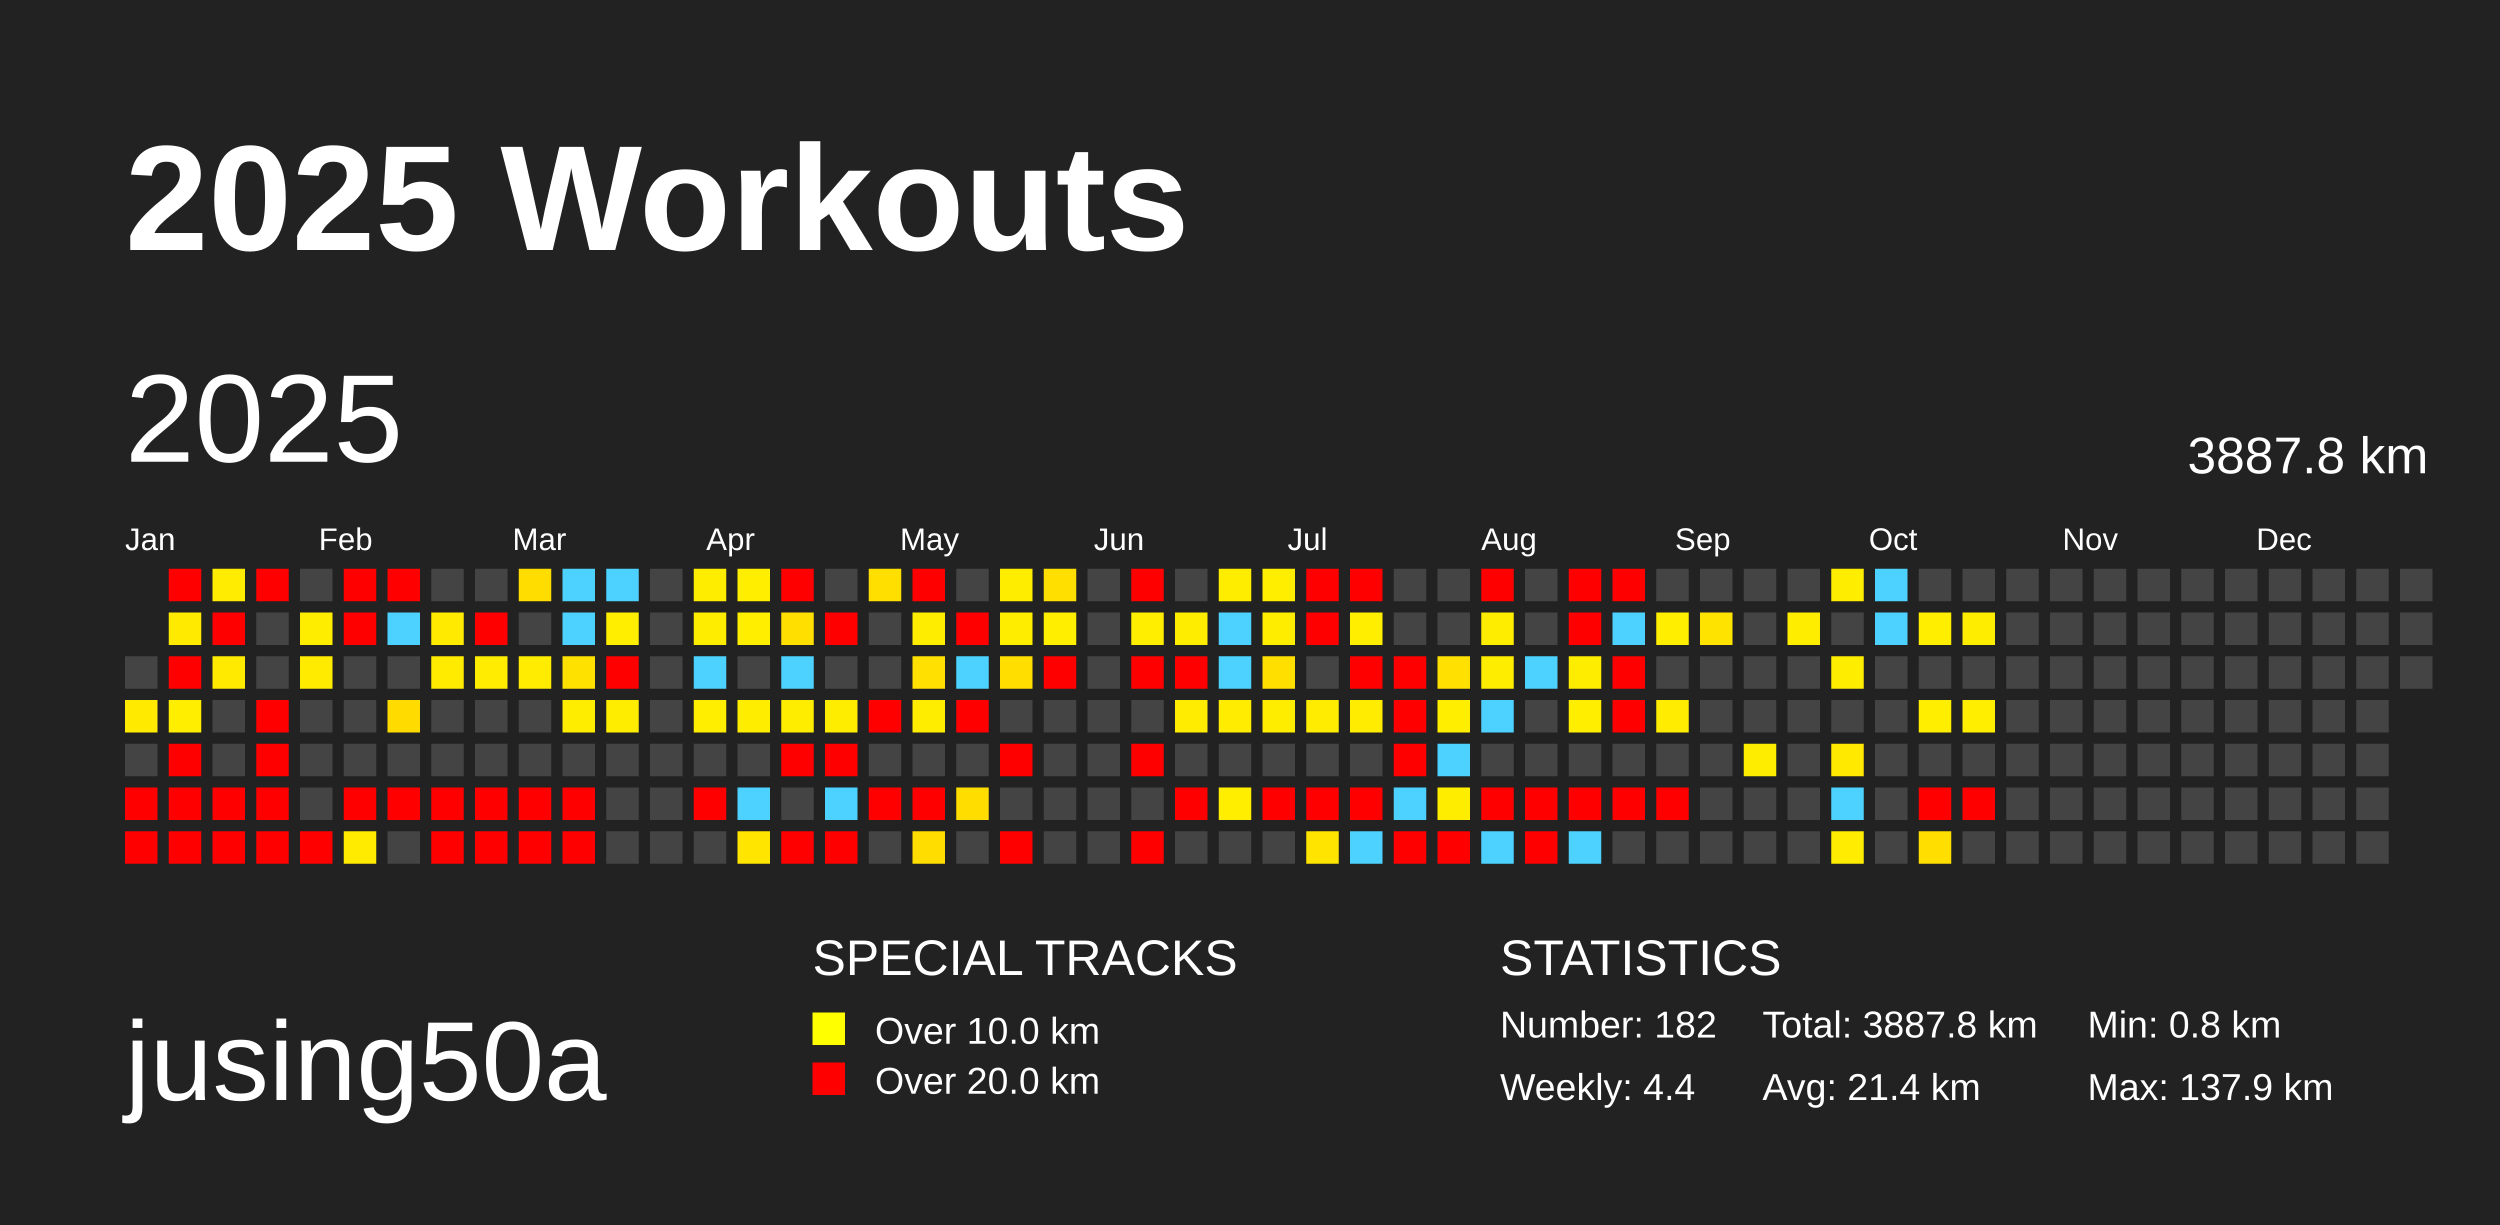
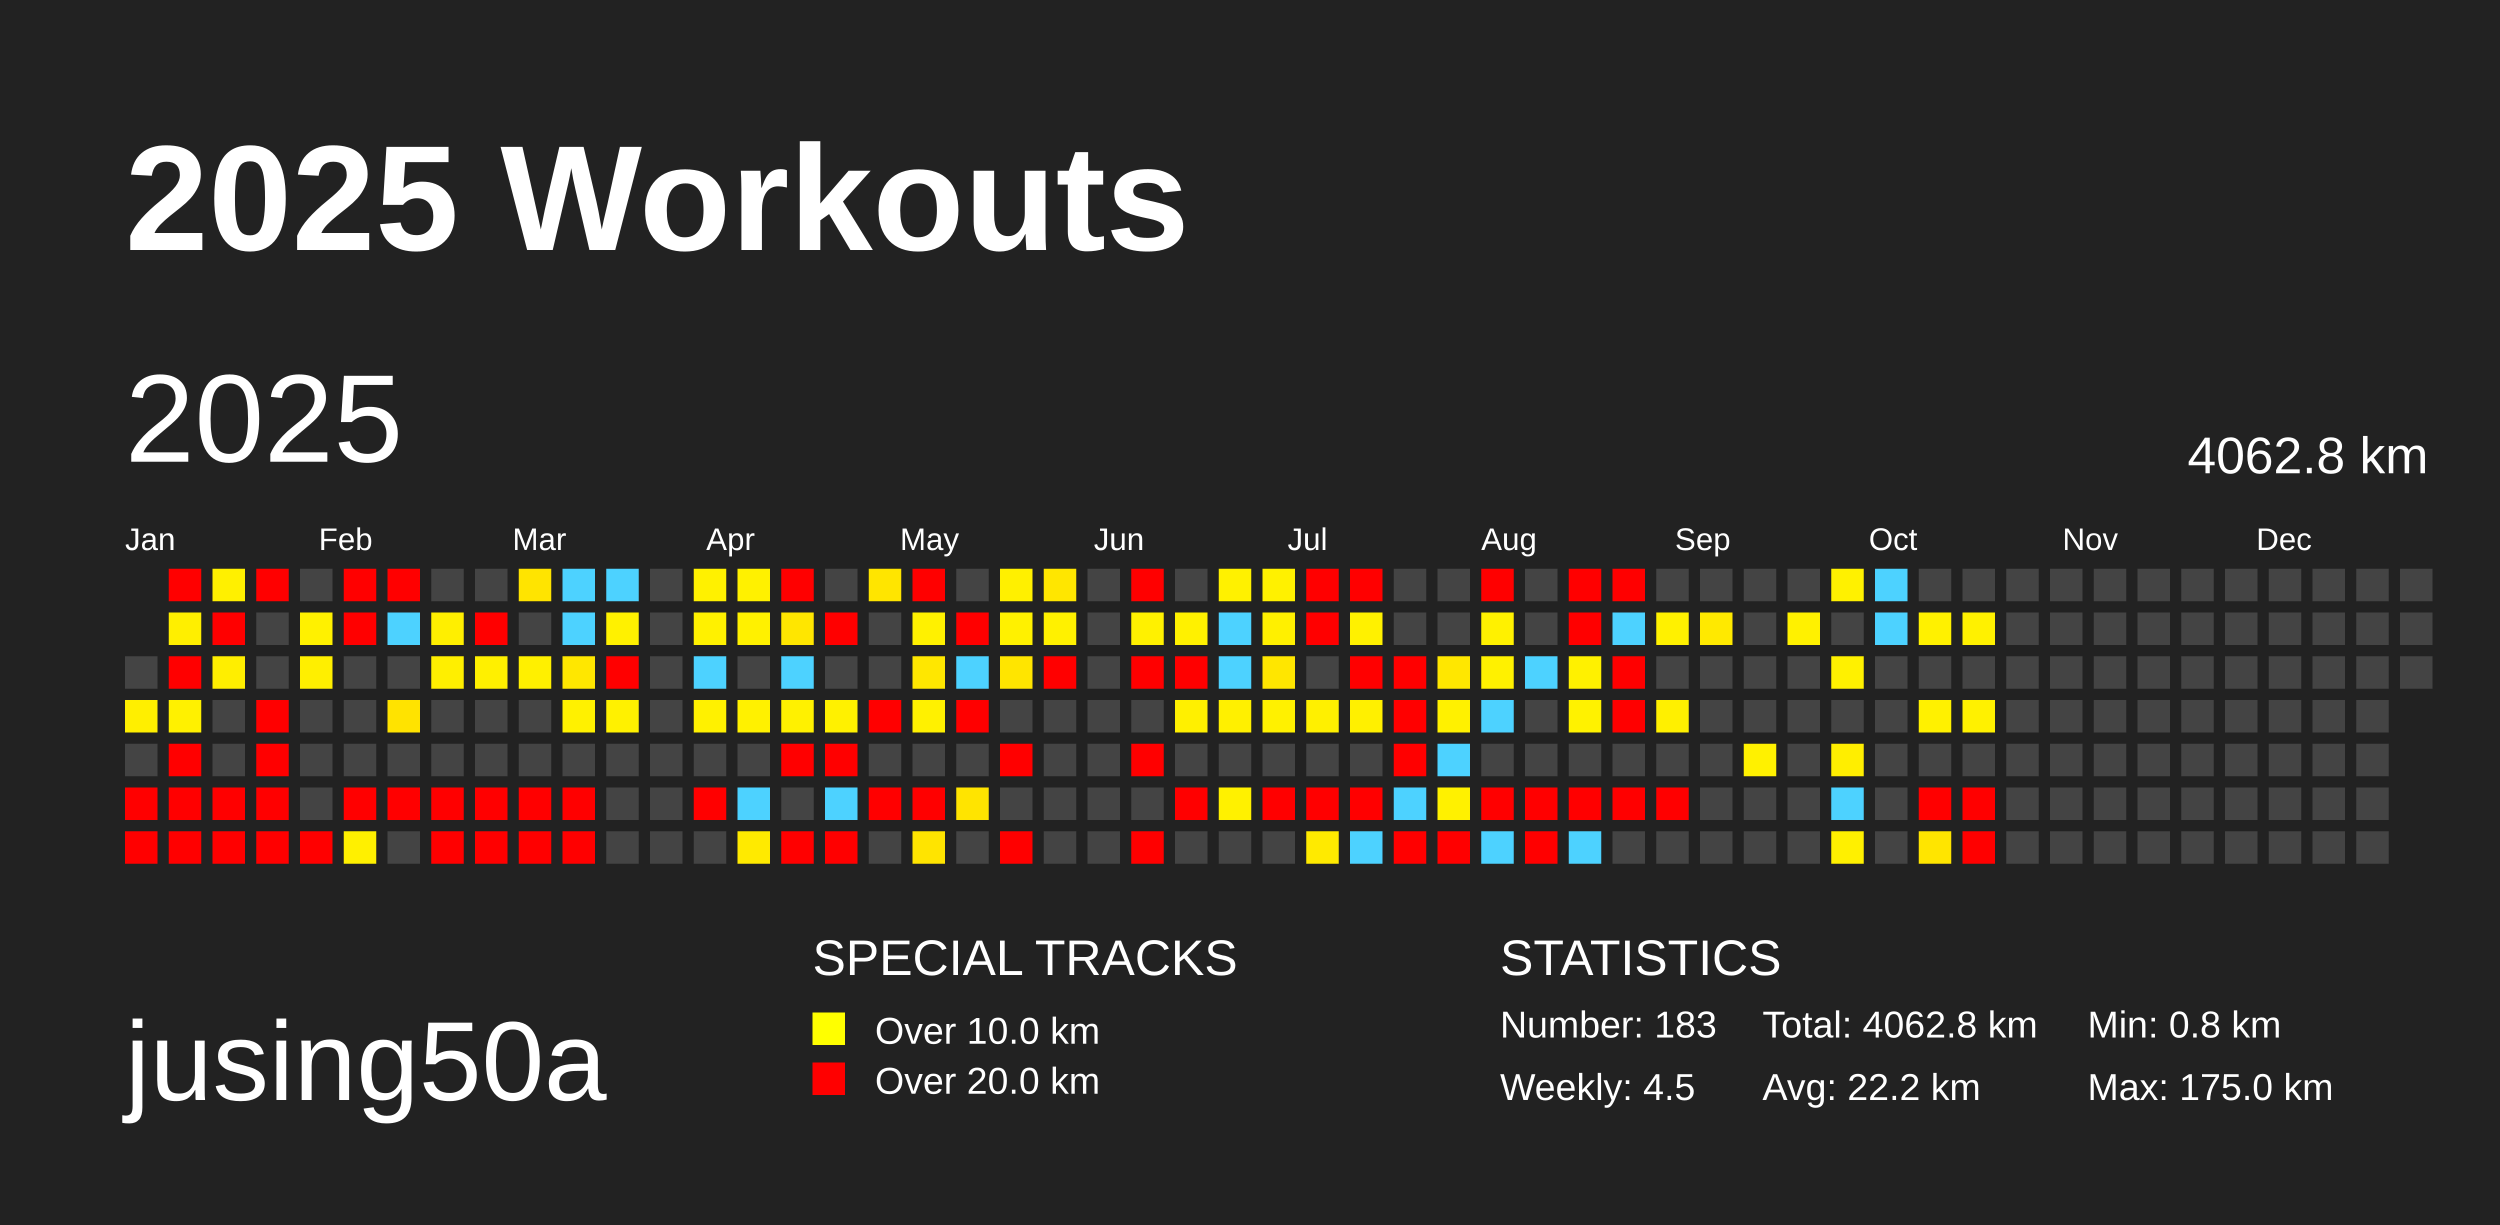
<svg xmlns="http://www.w3.org/2000/svg" baseProfile="full" height="98mm" version="1.1" viewBox="0,0,200,98" width="200mm">
  <defs />
  <rect fill="#222222" height="98" width="200" x="0" y="0" />
  <text fill="#FFFFFF" style="font-size:12px; font-family:Arial; font-weight:bold;" x="10" y="20">2025 Workouts</text>
  <text fill="#FFFFFF" style="font-size:9px; font-family:Arial" x="10" y="88">jusing50a</text>
  <text fill="#FFFFFF" style="font-size:4px; font-family:Arial" x="65" y="78">SPECIAL TRACKS</text>
  <rect fill="yellow" height="2.6" width="2.6" x="65" y="81" />
  <text fill="#FFFFFF" style="font-size:3px; font-family:Arial" x="70" y="83.5">Over 10.0 km</text>
  <rect fill="red" height="2.6" width="2.6" x="65" y="85" />
  <text fill="#FFFFFF" style="font-size:3px; font-family:Arial" x="70" y="87.5">Over 20.0 km</text>
  <text fill="#FFFFFF" style="font-size:4px; font-family:Arial" x="120" y="78">STATISTICS</text>
-   <text fill="#FFFFFF" style="font-size:3px; font-family:Arial" x="120" y="83">Number: 182</text>
-   <text fill="#FFFFFF" style="font-size:3px; font-family:Arial" x="120" y="88">Weekly: 4.4</text>
-   <text fill="#FFFFFF" style="font-size:3px; font-family:Arial" x="141" y="83">Total: 3887.8 km</text>
-   <text fill="#FFFFFF" style="font-size:3px; font-family:Arial" x="141" y="88">Avg: 21.4 km</text>
+   <text fill="#FFFFFF" style="font-size:3px; font-family:Arial" x="120" y="83">Number: 183</text>
+   <text fill="#FFFFFF" style="font-size:3px; font-family:Arial" x="120" y="88">Weekly: 4.5</text>
+   <text fill="#FFFFFF" style="font-size:3px; font-family:Arial" x="141" y="83">Total: 4062.8 km</text>
+   <text fill="#FFFFFF" style="font-size:3px; font-family:Arial" x="141" y="88">Avg: 22.2 km</text>
  <text fill="#FFFFFF" style="font-size:3px; font-family:Arial" x="167" y="83">Min: 0.8 km</text>
-   <text fill="#FFFFFF" style="font-size:3px; font-family:Arial" x="167" y="88">Max: 137.9 km</text>
+   <text fill="#FFFFFF" style="font-size:3px; font-family:Arial" x="167" y="88">Max: 175.0 km</text>
  <text dominant-baseline="hanging" fill="#FFFFFF" style="font-size:10.0px; font-family:Arial;" x="10" y="30">2025</text>
-   <text dominant-baseline="hanging" fill="#FFFFFF" style="font-size:4.125px; font-family:Arial;" x="175" y="35">3887.8 km</text>
+   <text dominant-baseline="hanging" fill="#FFFFFF" style="font-size:4.125px; font-family:Arial;" x="175" y="35">4062.8 km</text>
  <text fill="#FFFFFF" style="font-size:2.5px; font-family:Arial" x="10.0" y="44">Jan</text>
  <text fill="#FFFFFF" style="font-size:2.5px; font-family:Arial" x="25.5" y="44">Feb</text>
  <text fill="#FFFFFF" style="font-size:2.5px; font-family:Arial" x="41.0" y="44">Mar</text>
  <text fill="#FFFFFF" style="font-size:2.5px; font-family:Arial" x="56.5" y="44">Apr</text>
  <text fill="#FFFFFF" style="font-size:2.5px; font-family:Arial" x="72.0" y="44">May</text>
  <text fill="#FFFFFF" style="font-size:2.5px; font-family:Arial" x="87.5" y="44">Jun</text>
  <text fill="#FFFFFF" style="font-size:2.5px; font-family:Arial" x="103.0" y="44">Jul</text>
  <text fill="#FFFFFF" style="font-size:2.5px; font-family:Arial" x="118.5" y="44">Aug</text>
  <text fill="#FFFFFF" style="font-size:2.5px; font-family:Arial" x="134.0" y="44">Sep</text>
  <text fill="#FFFFFF" style="font-size:2.5px; font-family:Arial" x="149.5" y="44">Oct</text>
  <text fill="#FFFFFF" style="font-size:2.5px; font-family:Arial" x="165.0" y="44">Nov</text>
  <text fill="#FFFFFF" style="font-size:2.5px; font-family:Arial" x="180.5" y="44">Dec</text>
  <rect fill="#444444" height="2.6" width="2.6" x="10.0" y="52.5" />
-   <rect fill="#ffea00" height="2.6" width="2.6" x="10.0" y="56.0" />
+   <rect fill="#ffef00" height="2.6" width="2.6" x="10.0" y="56.0" />
  <rect fill="#444444" height="2.6" width="2.6" x="10.0" y="59.5" />
  <rect fill="red" height="2.6" width="2.6" x="10.0" y="63.0" />
  <rect fill="red" height="2.6" width="2.6" x="10.0" y="66.5" />
  <rect fill="red" height="2.6" width="2.6" x="13.5" y="45.5" />
-   <rect fill="#ffea00" height="2.6" width="2.6" x="13.5" y="49.0" />
+   <rect fill="#ffef00" height="2.6" width="2.6" x="13.5" y="49.0" />
  <rect fill="red" height="2.6" width="2.6" x="13.5" y="52.5" />
-   <rect fill="#ffee00" height="2.6" width="2.6" x="13.5" y="56.0" />
+   <rect fill="#fff100" height="2.6" width="2.6" x="13.5" y="56.0" />
  <rect fill="red" height="2.6" width="2.6" x="13.5" y="59.5" />
  <rect fill="red" height="2.6" width="2.6" x="13.5" y="63.0" />
  <rect fill="red" height="2.6" width="2.6" x="13.5" y="66.5" />
-   <rect fill="#ffec00" height="2.6" width="2.6" x="17.0" y="45.5" />
+   <rect fill="#fff000" height="2.6" width="2.6" x="17.0" y="45.5" />
  <rect fill="red" height="2.6" width="2.6" x="17.0" y="49.0" />
-   <rect fill="#ffea00" height="2.6" width="2.6" x="17.0" y="52.5" />
+   <rect fill="#ffee00" height="2.6" width="2.6" x="17.0" y="52.5" />
  <rect fill="#444444" height="2.6" width="2.6" x="17.0" y="56.0" />
  <rect fill="#444444" height="2.6" width="2.6" x="17.0" y="59.5" />
  <rect fill="red" height="2.6" width="2.6" x="17.0" y="63.0" />
  <rect fill="red" height="2.6" width="2.6" x="17.0" y="66.5" />
  <rect fill="red" height="2.6" width="2.6" x="20.5" y="45.5" />
  <rect fill="#444444" height="2.6" width="2.6" x="20.5" y="49.0" />
  <rect fill="#444444" height="2.6" width="2.6" x="20.5" y="52.5" />
  <rect fill="red" height="2.6" width="2.6" x="20.5" y="56.0" />
  <rect fill="red" height="2.6" width="2.6" x="20.5" y="59.5" />
  <rect fill="red" height="2.6" width="2.6" x="20.5" y="63.0" />
  <rect fill="red" height="2.6" width="2.6" x="20.5" y="66.5" />
  <rect fill="#444444" height="2.6" width="2.6" x="24.0" y="45.5" />
-   <rect fill="#ffed00" height="2.6" width="2.6" x="24.0" y="49.0" />
-   <rect fill="#ffeb00" height="2.6" width="2.6" x="24.0" y="52.5" />
+   <rect fill="#fff100" height="2.6" width="2.6" x="24.0" y="49.0" />
+   <rect fill="#ffef00" height="2.6" width="2.6" x="24.0" y="52.5" />
  <rect fill="#444444" height="2.6" width="2.6" x="24.0" y="56.0" />
  <rect fill="#444444" height="2.6" width="2.6" x="24.0" y="59.5" />
  <rect fill="#444444" height="2.6" width="2.6" x="24.0" y="63.0" />
  <rect fill="red" height="2.6" width="2.6" x="24.0" y="66.5" />
  <rect fill="red" height="2.6" width="2.6" x="27.5" y="45.5" />
  <rect fill="red" height="2.6" width="2.6" x="27.5" y="49.0" />
  <rect fill="#444444" height="2.6" width="2.6" x="27.5" y="52.5" />
  <rect fill="#444444" height="2.6" width="2.6" x="27.5" y="56.0" />
  <rect fill="#444444" height="2.6" width="2.6" x="27.5" y="59.5" />
  <rect fill="red" height="2.6" width="2.6" x="27.5" y="63.0" />
-   <rect fill="#ffeb00" height="2.6" width="2.6" x="27.5" y="66.5" />
+   <rect fill="#fff000" height="2.6" width="2.6" x="27.5" y="66.5" />
  <rect fill="red" height="2.6" width="2.6" x="31.0" y="45.5" />
  <rect fill="#4dd2ff" height="2.6" width="2.6" x="31.0" y="49.0" />
  <rect fill="#444444" height="2.6" width="2.6" x="31.0" y="52.5" />
-   <rect fill="#ffdb00" height="2.6" width="2.6" x="31.0" y="56.0" />
+   <rect fill="#ffe300" height="2.6" width="2.6" x="31.0" y="56.0" />
  <rect fill="#444444" height="2.6" width="2.6" x="31.0" y="59.5" />
  <rect fill="red" height="2.6" width="2.6" x="31.0" y="63.0" />
  <rect fill="#444444" height="2.6" width="2.6" x="31.0" y="66.5" />
  <rect fill="#444444" height="2.6" width="2.6" x="34.5" y="45.5" />
-   <rect fill="#ffea00" height="2.6" width="2.6" x="34.5" y="49.0" />
-   <rect fill="#ffeb00" height="2.6" width="2.6" x="34.5" y="52.5" />
+   <rect fill="#ffef00" height="2.6" width="2.6" x="34.5" y="49.0" />
+   <rect fill="#ffef00" height="2.6" width="2.6" x="34.5" y="52.5" />
  <rect fill="#444444" height="2.6" width="2.6" x="34.5" y="56.0" />
  <rect fill="#444444" height="2.6" width="2.6" x="34.5" y="59.5" />
  <rect fill="red" height="2.6" width="2.6" x="34.5" y="63.0" />
  <rect fill="red" height="2.6" width="2.6" x="34.5" y="66.5" />
  <rect fill="#444444" height="2.6" width="2.6" x="38.0" y="45.5" />
  <rect fill="red" height="2.6" width="2.6" x="38.0" y="49.0" />
-   <rect fill="#ffec00" height="2.6" width="2.6" x="38.0" y="52.5" />
+   <rect fill="#fff000" height="2.6" width="2.6" x="38.0" y="52.5" />
  <rect fill="#444444" height="2.6" width="2.6" x="38.0" y="56.0" />
  <rect fill="#444444" height="2.6" width="2.6" x="38.0" y="59.5" />
  <rect fill="red" height="2.6" width="2.6" x="38.0" y="63.0" />
  <rect fill="red" height="2.6" width="2.6" x="38.0" y="66.5" />
-   <rect fill="#ffdd00" height="2.6" width="2.6" x="41.5" y="45.5" />
+   <rect fill="#ffe400" height="2.6" width="2.6" x="41.5" y="45.5" />
  <rect fill="#444444" height="2.6" width="2.6" x="41.5" y="49.0" />
-   <rect fill="#ffec00" height="2.6" width="2.6" x="41.5" y="52.5" />
+   <rect fill="#fff000" height="2.6" width="2.6" x="41.5" y="52.5" />
  <rect fill="#444444" height="2.6" width="2.6" x="41.5" y="56.0" />
  <rect fill="#444444" height="2.6" width="2.6" x="41.5" y="59.5" />
  <rect fill="red" height="2.6" width="2.6" x="41.5" y="63.0" />
  <rect fill="red" height="2.6" width="2.6" x="41.5" y="66.5" />
  <rect fill="#4dd2ff" height="2.6" width="2.6" x="45.0" y="45.5" />
  <rect fill="#4dd2ff" height="2.6" width="2.6" x="45.0" y="49.0" />
-   <rect fill="#ffe100" height="2.6" width="2.6" x="45.0" y="52.5" />
-   <rect fill="#ffed00" height="2.6" width="2.6" x="45.0" y="56.0" />
+   <rect fill="#ffe700" height="2.6" width="2.6" x="45.0" y="52.5" />
+   <rect fill="#fff100" height="2.6" width="2.6" x="45.0" y="56.0" />
  <rect fill="#444444" height="2.6" width="2.6" x="45.0" y="59.5" />
  <rect fill="red" height="2.6" width="2.6" x="45.0" y="63.0" />
  <rect fill="red" height="2.6" width="2.6" x="45.0" y="66.5" />
  <rect fill="#4dd2ff" height="2.6" width="2.6" x="48.5" y="45.5" />
-   <rect fill="#ffee00" height="2.6" width="2.6" x="48.5" y="49.0" />
+   <rect fill="#fff100" height="2.6" width="2.6" x="48.5" y="49.0" />
  <rect fill="red" height="2.6" width="2.6" x="48.5" y="52.5" />
-   <rect fill="#ffed00" height="2.6" width="2.6" x="48.5" y="56.0" />
+   <rect fill="#fff100" height="2.6" width="2.6" x="48.5" y="56.0" />
  <rect fill="#444444" height="2.6" width="2.6" x="48.5" y="59.5" />
  <rect fill="#444444" height="2.6" width="2.6" x="48.5" y="63.0" />
  <rect fill="#444444" height="2.6" width="2.6" x="48.5" y="66.5" />
  <rect fill="#444444" height="2.6" width="2.6" x="52.0" y="45.5" />
  <rect fill="#444444" height="2.6" width="2.6" x="52.0" y="49.0" />
  <rect fill="#444444" height="2.6" width="2.6" x="52.0" y="52.5" />
  <rect fill="#444444" height="2.6" width="2.6" x="52.0" y="56.0" />
  <rect fill="#444444" height="2.6" width="2.6" x="52.0" y="59.5" />
  <rect fill="#444444" height="2.6" width="2.6" x="52.0" y="63.0" />
  <rect fill="#444444" height="2.6" width="2.6" x="52.0" y="66.5" />
-   <rect fill="#ffed00" height="2.6" width="2.6" x="55.5" y="45.5" />
-   <rect fill="#ffed00" height="2.6" width="2.6" x="55.5" y="49.0" />
+   <rect fill="#fff100" height="2.6" width="2.6" x="55.5" y="45.5" />
+   <rect fill="#fff100" height="2.6" width="2.6" x="55.5" y="49.0" />
  <rect fill="#4dd2ff" height="2.6" width="2.6" x="55.5" y="52.5" />
-   <rect fill="#ffee00" height="2.6" width="2.6" x="55.5" y="56.0" />
+   <rect fill="#fff100" height="2.6" width="2.6" x="55.5" y="56.0" />
  <rect fill="#444444" height="2.6" width="2.6" x="55.5" y="59.5" />
  <rect fill="red" height="2.6" width="2.6" x="55.5" y="63.0" />
  <rect fill="#444444" height="2.6" width="2.6" x="55.5" y="66.5" />
-   <rect fill="#ffee00" height="2.6" width="2.6" x="59.0" y="45.5" />
-   <rect fill="#ffee00" height="2.6" width="2.6" x="59.0" y="49.0" />
+   <rect fill="#fff100" height="2.6" width="2.6" x="59.0" y="45.5" />
+   <rect fill="#fff100" height="2.6" width="2.6" x="59.0" y="49.0" />
  <rect fill="#444444" height="2.6" width="2.6" x="59.0" y="52.5" />
-   <rect fill="#ffed00" height="2.6" width="2.6" x="59.0" y="56.0" />
+   <rect fill="#fff100" height="2.6" width="2.6" x="59.0" y="56.0" />
  <rect fill="#444444" height="2.6" width="2.6" x="59.0" y="59.5" />
  <rect fill="#4dd2ff" height="2.6" width="2.6" x="59.0" y="63.0" />
-   <rect fill="#ffe500" height="2.6" width="2.6" x="59.0" y="66.5" />
+   <rect fill="#ffea00" height="2.6" width="2.6" x="59.0" y="66.5" />
  <rect fill="red" height="2.6" width="2.6" x="62.5" y="45.5" />
-   <rect fill="#ffdf00" height="2.6" width="2.6" x="62.5" y="49.0" />
+   <rect fill="#ffe600" height="2.6" width="2.6" x="62.5" y="49.0" />
  <rect fill="#4dd2ff" height="2.6" width="2.6" x="62.5" y="52.5" />
-   <rect fill="#ffed00" height="2.6" width="2.6" x="62.5" y="56.0" />
+   <rect fill="#fff100" height="2.6" width="2.6" x="62.5" y="56.0" />
  <rect fill="red" height="2.6" width="2.6" x="62.5" y="59.5" />
  <rect fill="#444444" height="2.6" width="2.6" x="62.5" y="63.0" />
  <rect fill="red" height="2.6" width="2.6" x="62.5" y="66.5" />
  <rect fill="#444444" height="2.6" width="2.6" x="66.0" y="45.5" />
  <rect fill="red" height="2.6" width="2.6" x="66.0" y="49.0" />
  <rect fill="#444444" height="2.6" width="2.6" x="66.0" y="52.5" />
-   <rect fill="#ffed00" height="2.6" width="2.6" x="66.0" y="56.0" />
+   <rect fill="#fff100" height="2.6" width="2.6" x="66.0" y="56.0" />
  <rect fill="red" height="2.6" width="2.6" x="66.0" y="59.5" />
  <rect fill="#4dd2ff" height="2.6" width="2.6" x="66.0" y="63.0" />
  <rect fill="red" height="2.6" width="2.6" x="66.0" y="66.5" />
-   <rect fill="#ffdf00" height="2.6" width="2.6" x="69.5" y="45.5" />
+   <rect fill="#ffe500" height="2.6" width="2.6" x="69.5" y="45.5" />
  <rect fill="#444444" height="2.6" width="2.6" x="69.5" y="49.0" />
  <rect fill="#444444" height="2.6" width="2.6" x="69.5" y="52.5" />
  <rect fill="red" height="2.6" width="2.6" x="69.5" y="56.0" />
  <rect fill="#444444" height="2.6" width="2.6" x="69.5" y="59.5" />
  <rect fill="red" height="2.6" width="2.6" x="69.5" y="63.0" />
  <rect fill="#444444" height="2.6" width="2.6" x="69.5" y="66.5" />
  <rect fill="red" height="2.6" width="2.6" x="73.0" y="45.5" />
-   <rect fill="#ffed00" height="2.6" width="2.6" x="73.0" y="49.0" />
-   <rect fill="#ffe000" height="2.6" width="2.6" x="73.0" y="52.5" />
-   <rect fill="#ffed00" height="2.6" width="2.6" x="73.0" y="56.0" />
+   <rect fill="#fff100" height="2.6" width="2.6" x="73.0" y="49.0" />
+   <rect fill="#ffe700" height="2.6" width="2.6" x="73.0" y="52.5" />
+   <rect fill="#fff100" height="2.6" width="2.6" x="73.0" y="56.0" />
  <rect fill="#444444" height="2.6" width="2.6" x="73.0" y="59.5" />
  <rect fill="red" height="2.6" width="2.6" x="73.0" y="63.0" />
-   <rect fill="#ffdd00" height="2.6" width="2.6" x="73.0" y="66.5" />
+   <rect fill="#ffe400" height="2.6" width="2.6" x="73.0" y="66.5" />
  <rect fill="#444444" height="2.6" width="2.6" x="76.5" y="45.5" />
  <rect fill="red" height="2.6" width="2.6" x="76.5" y="49.0" />
  <rect fill="#4dd2ff" height="2.6" width="2.6" x="76.5" y="52.5" />
  <rect fill="red" height="2.6" width="2.6" x="76.5" y="56.0" />
  <rect fill="#444444" height="2.6" width="2.6" x="76.5" y="59.5" />
-   <rect fill="#ffdd00" height="2.6" width="2.6" x="76.5" y="63.0" />
+   <rect fill="#ffe400" height="2.6" width="2.6" x="76.5" y="63.0" />
  <rect fill="#444444" height="2.6" width="2.6" x="76.5" y="66.5" />
-   <rect fill="#ffed00" height="2.6" width="2.6" x="80.0" y="45.5" />
-   <rect fill="#ffed00" height="2.6" width="2.6" x="80.0" y="49.0" />
-   <rect fill="#ffde00" height="2.6" width="2.6" x="80.0" y="52.5" />
+   <rect fill="#fff000" height="2.6" width="2.6" x="80.0" y="45.5" />
+   <rect fill="#fff100" height="2.6" width="2.6" x="80.0" y="49.0" />
+   <rect fill="#ffe500" height="2.6" width="2.6" x="80.0" y="52.5" />
  <rect fill="#444444" height="2.6" width="2.6" x="80.0" y="56.0" />
  <rect fill="red" height="2.6" width="2.6" x="80.0" y="59.5" />
  <rect fill="#444444" height="2.6" width="2.6" x="80.0" y="63.0" />
  <rect fill="red" height="2.6" width="2.6" x="80.0" y="66.5" />
-   <rect fill="#ffdf00" height="2.6" width="2.6" x="83.5" y="45.5" />
-   <rect fill="#ffee00" height="2.6" width="2.6" x="83.5" y="49.0" />
+   <rect fill="#ffe600" height="2.6" width="2.6" x="83.5" y="45.5" />
+   <rect fill="#fff100" height="2.6" width="2.6" x="83.5" y="49.0" />
  <rect fill="red" height="2.6" width="2.6" x="83.5" y="52.5" />
  <rect fill="#444444" height="2.6" width="2.6" x="83.5" y="56.0" />
  <rect fill="#444444" height="2.6" width="2.6" x="83.5" y="59.5" />
  <rect fill="#444444" height="2.6" width="2.6" x="83.5" y="63.0" />
  <rect fill="#444444" height="2.6" width="2.6" x="83.5" y="66.5" />
  <rect fill="#444444" height="2.6" width="2.6" x="87.0" y="45.5" />
  <rect fill="#444444" height="2.6" width="2.6" x="87.0" y="49.0" />
  <rect fill="#444444" height="2.6" width="2.6" x="87.0" y="52.5" />
  <rect fill="#444444" height="2.6" width="2.6" x="87.0" y="56.0" />
  <rect fill="#444444" height="2.6" width="2.6" x="87.0" y="59.5" />
  <rect fill="#444444" height="2.6" width="2.6" x="87.0" y="63.0" />
  <rect fill="#444444" height="2.6" width="2.6" x="87.0" y="66.5" />
  <rect fill="red" height="2.6" width="2.6" x="90.5" y="45.5" />
-   <rect fill="#ffee00" height="2.6" width="2.6" x="90.5" y="49.0" />
+   <rect fill="#fff100" height="2.6" width="2.6" x="90.5" y="49.0" />
  <rect fill="red" height="2.6" width="2.6" x="90.5" y="52.5" />
  <rect fill="#444444" height="2.6" width="2.6" x="90.5" y="56.0" />
  <rect fill="red" height="2.6" width="2.6" x="90.5" y="59.5" />
  <rect fill="#444444" height="2.6" width="2.6" x="90.5" y="63.0" />
  <rect fill="red" height="2.6" width="2.6" x="90.5" y="66.5" />
  <rect fill="#444444" height="2.6" width="2.6" x="94.0" y="45.5" />
-   <rect fill="#ffed00" height="2.6" width="2.6" x="94.0" y="49.0" />
+   <rect fill="#fff100" height="2.6" width="2.6" x="94.0" y="49.0" />
  <rect fill="red" height="2.6" width="2.6" x="94.0" y="52.5" />
-   <rect fill="#ffec00" height="2.6" width="2.6" x="94.0" y="56.0" />
+   <rect fill="#fff000" height="2.6" width="2.6" x="94.0" y="56.0" />
  <rect fill="#444444" height="2.6" width="2.6" x="94.0" y="59.5" />
  <rect fill="red" height="2.6" width="2.6" x="94.0" y="63.0" />
  <rect fill="#444444" height="2.6" width="2.6" x="94.0" y="66.5" />
-   <rect fill="#ffed00" height="2.6" width="2.6" x="97.5" y="45.5" />
+   <rect fill="#fff100" height="2.6" width="2.6" x="97.5" y="45.5" />
  <rect fill="#4dd2ff" height="2.6" width="2.6" x="97.5" y="49.0" />
  <rect fill="#4dd2ff" height="2.6" width="2.6" x="97.5" y="52.5" />
-   <rect fill="#ffec00" height="2.6" width="2.6" x="97.5" y="56.0" />
+   <rect fill="#fff000" height="2.6" width="2.6" x="97.5" y="56.0" />
  <rect fill="#444444" height="2.6" width="2.6" x="97.5" y="59.5" />
-   <rect fill="#ffee00" height="2.6" width="2.6" x="97.5" y="63.0" />
+   <rect fill="#fff100" height="2.6" width="2.6" x="97.5" y="63.0" />
  <rect fill="#444444" height="2.6" width="2.6" x="97.5" y="66.5" />
-   <rect fill="#ffee00" height="2.6" width="2.6" x="101.0" y="45.5" />
-   <rect fill="#ffed00" height="2.6" width="2.6" x="101.0" y="49.0" />
-   <rect fill="#ffdf00" height="2.6" width="2.6" x="101.0" y="52.5" />
-   <rect fill="#ffed00" height="2.6" width="2.6" x="101.0" y="56.0" />
+   <rect fill="#fff100" height="2.6" width="2.6" x="101.0" y="45.5" />
+   <rect fill="#fff000" height="2.6" width="2.6" x="101.0" y="49.0" />
+   <rect fill="#ffe600" height="2.6" width="2.6" x="101.0" y="52.5" />
+   <rect fill="#fff100" height="2.6" width="2.6" x="101.0" y="56.0" />
  <rect fill="#444444" height="2.6" width="2.6" x="101.0" y="59.5" />
  <rect fill="red" height="2.6" width="2.6" x="101.0" y="63.0" />
  <rect fill="#444444" height="2.6" width="2.6" x="101.0" y="66.5" />
  <rect fill="red" height="2.6" width="2.6" x="104.5" y="45.5" />
  <rect fill="red" height="2.6" width="2.6" x="104.5" y="49.0" />
  <rect fill="#444444" height="2.6" width="2.6" x="104.5" y="52.5" />
-   <rect fill="#ffec00" height="2.6" width="2.6" x="104.5" y="56.0" />
+   <rect fill="#fff000" height="2.6" width="2.6" x="104.5" y="56.0" />
  <rect fill="#444444" height="2.6" width="2.6" x="104.5" y="59.5" />
  <rect fill="red" height="2.6" width="2.6" x="104.5" y="63.0" />
-   <rect fill="#ffe400" height="2.6" width="2.6" x="104.5" y="66.5" />
+   <rect fill="#ffea00" height="2.6" width="2.6" x="104.5" y="66.5" />
  <rect fill="red" height="2.6" width="2.6" x="108.0" y="45.5" />
-   <rect fill="#ffee00" height="2.6" width="2.6" x="108.0" y="49.0" />
+   <rect fill="#fff100" height="2.6" width="2.6" x="108.0" y="49.0" />
  <rect fill="red" height="2.6" width="2.6" x="108.0" y="52.5" />
-   <rect fill="#ffec00" height="2.6" width="2.6" x="108.0" y="56.0" />
+   <rect fill="#fff000" height="2.6" width="2.6" x="108.0" y="56.0" />
  <rect fill="#444444" height="2.6" width="2.6" x="108.0" y="59.5" />
  <rect fill="red" height="2.6" width="2.6" x="108.0" y="63.0" />
  <rect fill="#4dd2ff" height="2.6" width="2.6" x="108.0" y="66.5" />
  <rect fill="#444444" height="2.6" width="2.6" x="111.5" y="45.5" />
  <rect fill="#444444" height="2.6" width="2.6" x="111.5" y="49.0" />
  <rect fill="red" height="2.6" width="2.6" x="111.5" y="52.5" />
  <rect fill="red" height="2.6" width="2.6" x="111.5" y="56.0" />
  <rect fill="red" height="2.6" width="2.6" x="111.5" y="59.5" />
  <rect fill="#4dd2ff" height="2.6" width="2.6" x="111.5" y="63.0" />
  <rect fill="red" height="2.6" width="2.6" x="111.5" y="66.5" />
  <rect fill="#444444" height="2.6" width="2.6" x="115.0" y="45.5" />
  <rect fill="#444444" height="2.6" width="2.6" x="115.0" y="49.0" />
-   <rect fill="#ffe000" height="2.6" width="2.6" x="115.0" y="52.5" />
-   <rect fill="#ffee00" height="2.6" width="2.6" x="115.0" y="56.0" />
+   <rect fill="#ffe700" height="2.6" width="2.6" x="115.0" y="52.5" />
+   <rect fill="#fff100" height="2.6" width="2.6" x="115.0" y="56.0" />
  <rect fill="#4dd2ff" height="2.6" width="2.6" x="115.0" y="59.5" />
-   <rect fill="#ffed00" height="2.6" width="2.6" x="115.0" y="63.0" />
+   <rect fill="#fff100" height="2.6" width="2.6" x="115.0" y="63.0" />
  <rect fill="red" height="2.6" width="2.6" x="115.0" y="66.5" />
  <rect fill="red" height="2.6" width="2.6" x="118.5" y="45.5" />
-   <rect fill="#ffed00" height="2.6" width="2.6" x="118.5" y="49.0" />
-   <rect fill="#ffed00" height="2.6" width="2.6" x="118.5" y="52.5" />
+   <rect fill="#fff100" height="2.6" width="2.6" x="118.5" y="49.0" />
+   <rect fill="#fff100" height="2.6" width="2.6" x="118.5" y="52.5" />
  <rect fill="#4dd2ff" height="2.6" width="2.6" x="118.5" y="56.0" />
  <rect fill="#444444" height="2.6" width="2.6" x="118.5" y="59.5" />
  <rect fill="red" height="2.6" width="2.6" x="118.5" y="63.0" />
  <rect fill="#4dd2ff" height="2.6" width="2.6" x="118.5" y="66.5" />
  <rect fill="#444444" height="2.6" width="2.6" x="122.0" y="45.5" />
  <rect fill="#444444" height="2.6" width="2.6" x="122.0" y="49.0" />
  <rect fill="#4dd2ff" height="2.6" width="2.6" x="122.0" y="52.5" />
  <rect fill="#444444" height="2.6" width="2.6" x="122.0" y="56.0" />
  <rect fill="#444444" height="2.6" width="2.6" x="122.0" y="59.5" />
  <rect fill="red" height="2.6" width="2.6" x="122.0" y="63.0" />
  <rect fill="red" height="2.6" width="2.6" x="122.0" y="66.5" />
  <rect fill="red" height="2.6" width="2.6" x="125.5" y="45.5" />
  <rect fill="red" height="2.6" width="2.6" x="125.5" y="49.0" />
-   <rect fill="#ffed00" height="2.6" width="2.6" x="125.5" y="52.5" />
-   <rect fill="#ffee00" height="2.6" width="2.6" x="125.5" y="56.0" />
+   <rect fill="#fff100" height="2.6" width="2.6" x="125.5" y="52.5" />
+   <rect fill="#fff200" height="2.6" width="2.6" x="125.5" y="56.0" />
  <rect fill="#444444" height="2.6" width="2.6" x="125.5" y="59.5" />
  <rect fill="red" height="2.6" width="2.6" x="125.5" y="63.0" />
  <rect fill="#4dd2ff" height="2.6" width="2.6" x="125.5" y="66.5" />
  <rect fill="red" height="2.6" width="2.6" x="129.0" y="45.5" />
  <rect fill="#4dd2ff" height="2.6" width="2.6" x="129.0" y="49.0" />
  <rect fill="red" height="2.6" width="2.6" x="129.0" y="52.5" />
  <rect fill="red" height="2.6" width="2.6" x="129.0" y="56.0" />
  <rect fill="#444444" height="2.6" width="2.6" x="129.0" y="59.5" />
  <rect fill="red" height="2.6" width="2.6" x="129.0" y="63.0" />
  <rect fill="#444444" height="2.6" width="2.6" x="129.0" y="66.5" />
  <rect fill="#444444" height="2.6" width="2.6" x="132.5" y="45.5" />
-   <rect fill="#ffee00" height="2.6" width="2.6" x="132.5" y="49.0" />
+   <rect fill="#fff100" height="2.6" width="2.6" x="132.5" y="49.0" />
  <rect fill="#444444" height="2.6" width="2.6" x="132.5" y="52.5" />
-   <rect fill="#ffec00" height="2.6" width="2.6" x="132.5" y="56.0" />
+   <rect fill="#fff000" height="2.6" width="2.6" x="132.5" y="56.0" />
  <rect fill="#444444" height="2.6" width="2.6" x="132.5" y="59.5" />
  <rect fill="red" height="2.6" width="2.6" x="132.5" y="63.0" />
  <rect fill="#444444" height="2.6" width="2.6" x="132.5" y="66.5" />
  <rect fill="#444444" height="2.6" width="2.6" x="136.0" y="45.5" />
-   <rect fill="#ffe300" height="2.6" width="2.6" x="136.0" y="49.0" />
+   <rect fill="#ffe900" height="2.6" width="2.6" x="136.0" y="49.0" />
  <rect fill="#444444" height="2.6" width="2.6" x="136.0" y="52.5" />
  <rect fill="#444444" height="2.6" width="2.6" x="136.0" y="56.0" />
  <rect fill="#444444" height="2.6" width="2.6" x="136.0" y="59.5" />
  <rect fill="#444444" height="2.6" width="2.6" x="136.0" y="63.0" />
  <rect fill="#444444" height="2.6" width="2.6" x="136.0" y="66.5" />
  <rect fill="#444444" height="2.6" width="2.6" x="139.5" y="45.5" />
  <rect fill="#444444" height="2.6" width="2.6" x="139.5" y="49.0" />
  <rect fill="#444444" height="2.6" width="2.6" x="139.5" y="52.5" />
  <rect fill="#444444" height="2.6" width="2.6" x="139.5" y="56.0" />
-   <rect fill="#ffed00" height="2.6" width="2.6" x="139.5" y="59.5" />
+   <rect fill="#fff100" height="2.6" width="2.6" x="139.5" y="59.5" />
  <rect fill="#444444" height="2.6" width="2.6" x="139.5" y="63.0" />
  <rect fill="#444444" height="2.6" width="2.6" x="139.5" y="66.5" />
  <rect fill="#444444" height="2.6" width="2.6" x="143.0" y="45.5" />
-   <rect fill="#ffed00" height="2.6" width="2.6" x="143.0" y="49.0" />
+   <rect fill="#fff100" height="2.6" width="2.6" x="143.0" y="49.0" />
  <rect fill="#444444" height="2.6" width="2.6" x="143.0" y="52.5" />
  <rect fill="#444444" height="2.6" width="2.6" x="143.0" y="56.0" />
  <rect fill="#444444" height="2.6" width="2.6" x="143.0" y="59.5" />
  <rect fill="#444444" height="2.6" width="2.6" x="143.0" y="63.0" />
  <rect fill="#444444" height="2.6" width="2.6" x="143.0" y="66.5" />
-   <rect fill="#ffed00" height="2.6" width="2.6" x="146.5" y="45.5" />
+   <rect fill="#fff100" height="2.6" width="2.6" x="146.5" y="45.5" />
  <rect fill="#444444" height="2.6" width="2.6" x="146.5" y="49.0" />
-   <rect fill="#ffed00" height="2.6" width="2.6" x="146.5" y="52.5" />
+   <rect fill="#fff100" height="2.6" width="2.6" x="146.5" y="52.5" />
  <rect fill="#444444" height="2.6" width="2.6" x="146.5" y="56.0" />
-   <rect fill="#ffe900" height="2.6" width="2.6" x="146.5" y="59.5" />
+   <rect fill="#ffee00" height="2.6" width="2.6" x="146.5" y="59.5" />
  <rect fill="#4dd2ff" height="2.6" width="2.6" x="146.5" y="63.0" />
-   <rect fill="#ffec00" height="2.6" width="2.6" x="146.5" y="66.5" />
+   <rect fill="#fff000" height="2.6" width="2.6" x="146.5" y="66.5" />
  <rect fill="#4dd2ff" height="2.6" width="2.6" x="150.0" y="45.5" />
  <rect fill="#4dd2ff" height="2.6" width="2.6" x="150.0" y="49.0" />
  <rect fill="#444444" height="2.6" width="2.6" x="150.0" y="52.5" />
  <rect fill="#444444" height="2.6" width="2.6" x="150.0" y="56.0" />
  <rect fill="#444444" height="2.6" width="2.6" x="150.0" y="59.5" />
  <rect fill="#444444" height="2.6" width="2.6" x="150.0" y="63.0" />
  <rect fill="#444444" height="2.6" width="2.6" x="150.0" y="66.5" />
  <rect fill="#444444" height="2.6" width="2.6" x="153.5" y="45.5" />
-   <rect fill="#ffee00" height="2.6" width="2.6" x="153.5" y="49.0" />
+   <rect fill="#fff100" height="2.6" width="2.6" x="153.5" y="49.0" />
  <rect fill="#444444" height="2.6" width="2.6" x="153.5" y="52.5" />
-   <rect fill="#ffee00" height="2.6" width="2.6" x="153.5" y="56.0" />
+   <rect fill="#fff100" height="2.6" width="2.6" x="153.5" y="56.0" />
  <rect fill="#444444" height="2.6" width="2.6" x="153.5" y="59.5" />
  <rect fill="red" height="2.6" width="2.6" x="153.5" y="63.0" />
-   <rect fill="#ffde00" height="2.6" width="2.6" x="153.5" y="66.5" />
+   <rect fill="#ffe500" height="2.6" width="2.6" x="153.5" y="66.5" />
  <rect fill="#444444" height="2.6" width="2.6" x="157.0" y="45.5" />
-   <rect fill="#ffed00" height="2.6" width="2.6" x="157.0" y="49.0" />
+   <rect fill="#fff100" height="2.6" width="2.6" x="157.0" y="49.0" />
  <rect fill="#444444" height="2.6" width="2.6" x="157.0" y="52.5" />
-   <rect fill="#ffee00" height="2.6" width="2.6" x="157.0" y="56.0" />
+   <rect fill="#fff100" height="2.6" width="2.6" x="157.0" y="56.0" />
  <rect fill="#444444" height="2.6" width="2.6" x="157.0" y="59.5" />
  <rect fill="red" height="2.6" width="2.6" x="157.0" y="63.0" />
-   <rect fill="#444444" height="2.6" width="2.6" x="157.0" y="66.5" />
+   <rect fill="red" height="2.6" width="2.6" x="157.0" y="66.5" />
  <rect fill="#444444" height="2.6" width="2.6" x="160.5" y="45.5" />
  <rect fill="#444444" height="2.6" width="2.6" x="160.5" y="49.0" />
  <rect fill="#444444" height="2.6" width="2.6" x="160.5" y="52.5" />
  <rect fill="#444444" height="2.6" width="2.6" x="160.5" y="56.0" />
  <rect fill="#444444" height="2.6" width="2.6" x="160.5" y="59.5" />
  <rect fill="#444444" height="2.6" width="2.6" x="160.5" y="63.0" />
  <rect fill="#444444" height="2.6" width="2.6" x="160.5" y="66.5" />
  <rect fill="#444444" height="2.6" width="2.6" x="164.0" y="45.5" />
  <rect fill="#444444" height="2.6" width="2.6" x="164.0" y="49.0" />
  <rect fill="#444444" height="2.6" width="2.6" x="164.0" y="52.5" />
  <rect fill="#444444" height="2.6" width="2.6" x="164.0" y="56.0" />
  <rect fill="#444444" height="2.6" width="2.6" x="164.0" y="59.5" />
  <rect fill="#444444" height="2.6" width="2.6" x="164.0" y="63.0" />
  <rect fill="#444444" height="2.6" width="2.6" x="164.0" y="66.5" />
  <rect fill="#444444" height="2.6" width="2.6" x="167.5" y="45.5" />
  <rect fill="#444444" height="2.6" width="2.6" x="167.5" y="49.0" />
  <rect fill="#444444" height="2.6" width="2.6" x="167.5" y="52.5" />
  <rect fill="#444444" height="2.6" width="2.6" x="167.5" y="56.0" />
  <rect fill="#444444" height="2.6" width="2.6" x="167.5" y="59.5" />
  <rect fill="#444444" height="2.6" width="2.6" x="167.5" y="63.0" />
  <rect fill="#444444" height="2.6" width="2.6" x="167.5" y="66.5" />
  <rect fill="#444444" height="2.6" width="2.6" x="171.0" y="45.5" />
  <rect fill="#444444" height="2.6" width="2.6" x="171.0" y="49.0" />
  <rect fill="#444444" height="2.6" width="2.6" x="171.0" y="52.5" />
  <rect fill="#444444" height="2.6" width="2.6" x="171.0" y="56.0" />
  <rect fill="#444444" height="2.6" width="2.6" x="171.0" y="59.5" />
  <rect fill="#444444" height="2.6" width="2.6" x="171.0" y="63.0" />
  <rect fill="#444444" height="2.6" width="2.6" x="171.0" y="66.5" />
  <rect fill="#444444" height="2.6" width="2.6" x="174.5" y="45.5" />
  <rect fill="#444444" height="2.6" width="2.6" x="174.5" y="49.0" />
  <rect fill="#444444" height="2.6" width="2.6" x="174.5" y="52.5" />
  <rect fill="#444444" height="2.6" width="2.6" x="174.5" y="56.0" />
  <rect fill="#444444" height="2.6" width="2.6" x="174.5" y="59.5" />
  <rect fill="#444444" height="2.6" width="2.6" x="174.5" y="63.0" />
  <rect fill="#444444" height="2.6" width="2.6" x="174.5" y="66.5" />
  <rect fill="#444444" height="2.6" width="2.6" x="178.0" y="45.5" />
  <rect fill="#444444" height="2.6" width="2.6" x="178.0" y="49.0" />
  <rect fill="#444444" height="2.6" width="2.6" x="178.0" y="52.5" />
  <rect fill="#444444" height="2.6" width="2.6" x="178.0" y="56.0" />
  <rect fill="#444444" height="2.6" width="2.6" x="178.0" y="59.5" />
  <rect fill="#444444" height="2.6" width="2.6" x="178.0" y="63.0" />
  <rect fill="#444444" height="2.6" width="2.6" x="178.0" y="66.5" />
  <rect fill="#444444" height="2.6" width="2.6" x="181.5" y="45.5" />
  <rect fill="#444444" height="2.6" width="2.6" x="181.5" y="49.0" />
  <rect fill="#444444" height="2.6" width="2.6" x="181.5" y="52.5" />
  <rect fill="#444444" height="2.6" width="2.6" x="181.5" y="56.0" />
  <rect fill="#444444" height="2.6" width="2.6" x="181.5" y="59.5" />
  <rect fill="#444444" height="2.6" width="2.6" x="181.5" y="63.0" />
  <rect fill="#444444" height="2.6" width="2.6" x="181.5" y="66.5" />
  <rect fill="#444444" height="2.6" width="2.6" x="185.0" y="45.5" />
  <rect fill="#444444" height="2.6" width="2.6" x="185.0" y="49.0" />
  <rect fill="#444444" height="2.6" width="2.6" x="185.0" y="52.5" />
  <rect fill="#444444" height="2.6" width="2.6" x="185.0" y="56.0" />
  <rect fill="#444444" height="2.6" width="2.6" x="185.0" y="59.5" />
  <rect fill="#444444" height="2.6" width="2.6" x="185.0" y="63.0" />
  <rect fill="#444444" height="2.6" width="2.6" x="185.0" y="66.5" />
  <rect fill="#444444" height="2.6" width="2.6" x="188.5" y="45.5" />
  <rect fill="#444444" height="2.6" width="2.6" x="188.5" y="49.0" />
  <rect fill="#444444" height="2.6" width="2.6" x="188.5" y="52.5" />
  <rect fill="#444444" height="2.6" width="2.6" x="188.5" y="56.0" />
  <rect fill="#444444" height="2.6" width="2.6" x="188.5" y="59.5" />
  <rect fill="#444444" height="2.6" width="2.6" x="188.5" y="63.0" />
  <rect fill="#444444" height="2.6" width="2.6" x="188.5" y="66.5" />
  <rect fill="#444444" height="2.6" width="2.6" x="192.0" y="45.5" />
  <rect fill="#444444" height="2.6" width="2.6" x="192.0" y="49.0" />
  <rect fill="#444444" height="2.6" width="2.6" x="192.0" y="52.5" />
</svg>
